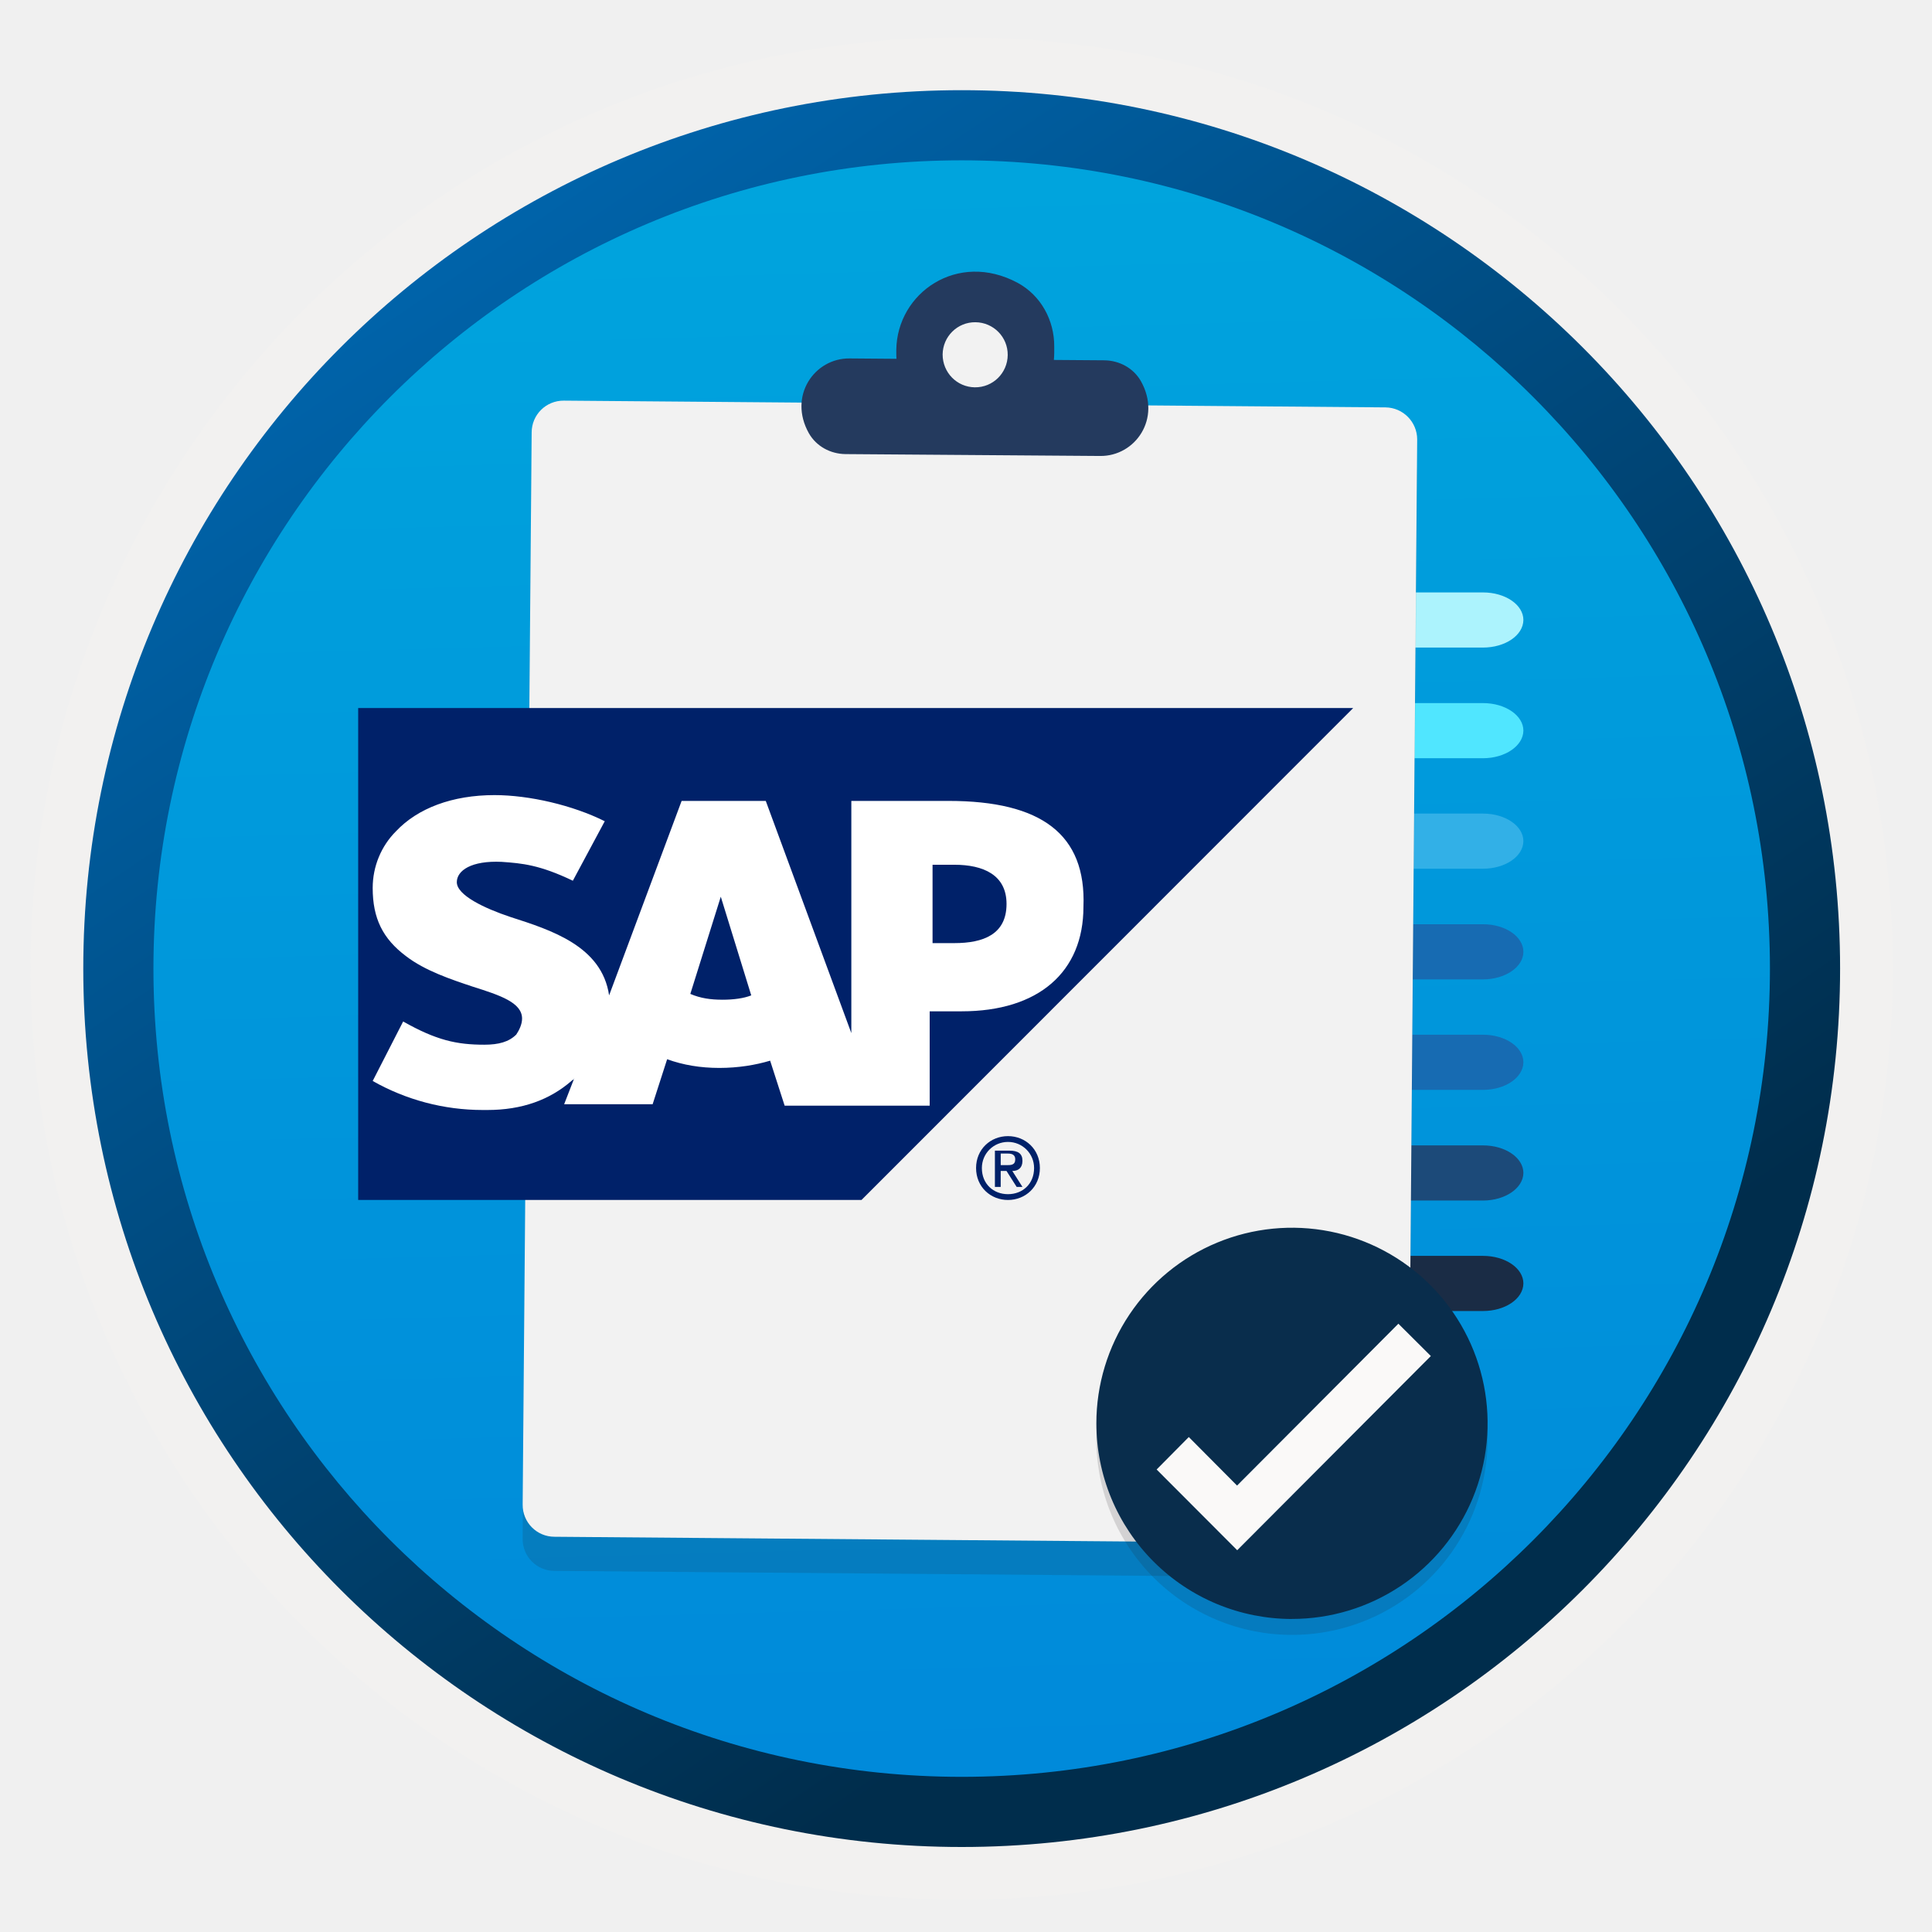
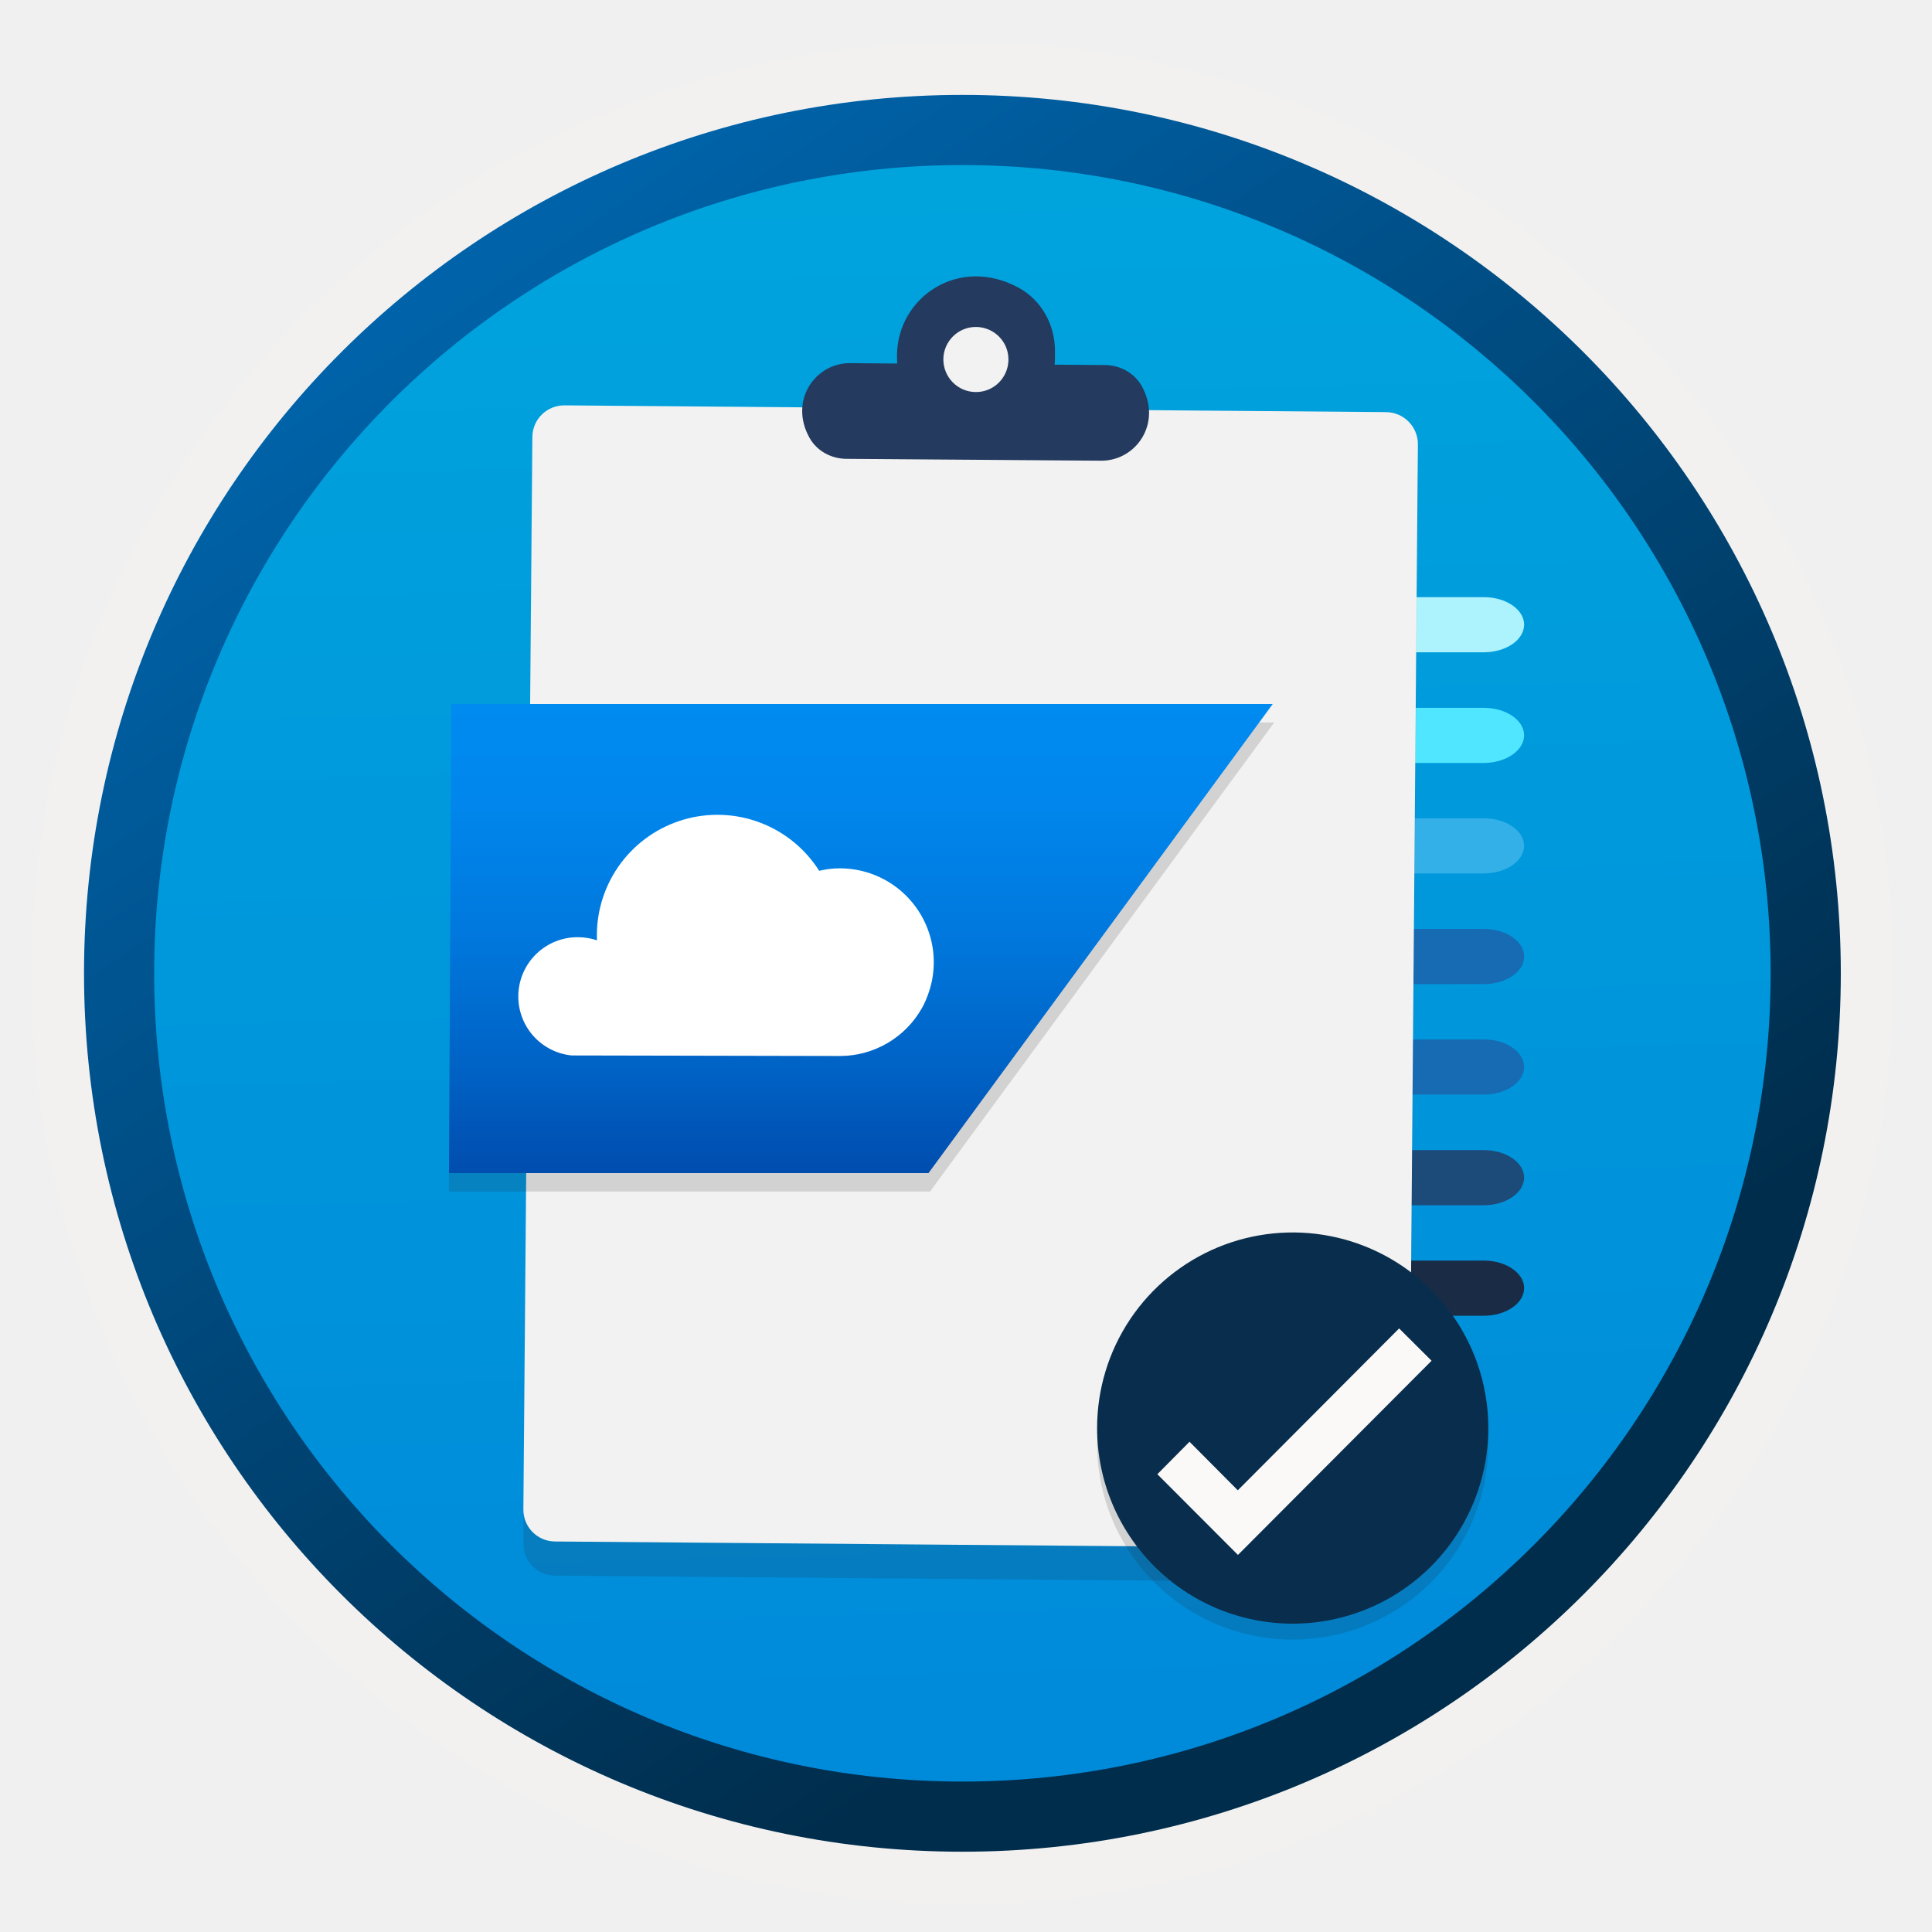
<svg xmlns="http://www.w3.org/2000/svg" width="103" height="103" viewBox="0 0 103 103" fill="none">
-   <path d="M51.27 98.448c-25.85 0-46.81-20.95-46.81-46.81 0-25.86 20.96-46.81 46.81-46.81S98.08 25.788 98.08 51.638s-20.96 46.81-46.81 46.81z" fill="url(#paint0_linear_20586)" />
-   <path fill-rule="evenodd" clip-rule="evenodd" d="M97.17 51.638c0 25.35-20.55 45.9-45.9 45.9-25.35 0-45.9-20.55-45.9-45.9 0-25.35 20.55-45.9 45.9-45.9 25.35 0 45.9 20.55 45.9 45.9zM51.27 1.998c27.42 0 49.64 22.22 49.64 49.64 0 27.42-22.23 49.64-49.64 49.64-27.42 0-49.64-22.23-49.64-49.64 0-27.42 22.22-49.64 49.64-49.64z" fill="#F2F1F0" />
-   <path fill-rule="evenodd" clip-rule="evenodd" d="M94.36 51.638c0 23.8-19.29 43.09-43.09 43.09-23.8 0-43.09-19.29-43.09-43.09 0-23.8 19.29-43.09 43.09-43.09S94.36 27.838 94.36 51.638zM51.27 4.808c25.86 0 46.83 20.97 46.83 46.83 0 25.86-20.97 46.83-46.83 46.83s-46.83-20.97-46.83-46.83S25.4 4.808 51.27 4.808z" fill="url(#paint1_linear_20586)" />
-   <path d="M79.056 34.524h-39.41c-1.19 0-2.15-.65-2.15-1.47 0-.81.96-1.47 2.15-1.47h39.42c1.19 0 2.15.66 2.15 1.47-.01.82-.97 1.47-2.16 1.47z" fill="#ACF3FD" />
-   <path d="M79.056 40.424h-39.41c-1.19 0-2.15-.66-2.15-1.47 0-.82.96-1.47 2.15-1.47h39.42c1.19 0 2.15.66 2.15 1.47-.01.81-.97 1.47-2.16 1.47z" fill="#50E6FF" />
-   <path d="M79.056 46.314h-39.41c-1.19 0-2.15-.65-2.15-1.47 0-.81.96-1.47 2.15-1.47h39.42c1.19 0 2.15.66 2.15 1.47-.01.82-.97 1.47-2.16 1.47z" fill="#32B0E7" />
-   <path d="M79.056 58.104h-39.41c-1.19 0-2.15-.65-2.15-1.47 0-.81.96-1.47 2.15-1.47h39.42c1.19 0 2.15.66 2.15 1.47-.01.82-.97 1.47-2.16 1.47zM79.056 52.214h-39.41c-1.19 0-2.15-.66-2.15-1.47 0-.81.96-1.47 2.15-1.47h39.42c1.19 0 2.15.66 2.15 1.47 0 .81-.97 1.47-2.16 1.47z" fill="#176BB2" />
-   <path d="M79.056 64.004h-39.41c-1.19 0-2.15-.66-2.15-1.47 0-.81.96-1.47 2.15-1.47h39.42c1.19 0 2.15.66 2.15 1.47-.01.81-.97 1.47-2.16 1.47z" fill="#1C4A79" />
-   <path d="M79.056 69.894h-39.41c-1.19 0-2.15-.65-2.15-1.47 0-.81.96-1.47 2.15-1.47h39.42c1.19 0 2.15.66 2.15 1.47-.01.82-.97 1.47-2.16 1.47z" fill="#1A2C45" />
-   <path opacity=".15" d="M73.854 23.529l-43.8-.36c-.95-.01-1.72.75-1.72 1.7l-.47 57.16c-.01.95.75 1.72 1.7 1.72l43.8.36c.95.01 1.72-.75 1.72-1.7l.47-57.16c-.01-.94-.77-1.71-1.7-1.72z" fill="#1F1D20" />
-   <path d="M73.864 21.719l-43.8-.36c-.95-.01-1.72.75-1.72 1.7l-.48 57.15c-.01.95.75 1.72 1.7 1.72l43.8.36c.95.01 1.72-.75 1.72-1.7l.47-57.16c0-.93-.75-1.7-1.69-1.71z" fill="#F2F2F2" />
-   <path fill-rule="evenodd" clip-rule="evenodd" d="M54.254 15.079c1.24.67 1.96 2 1.95 3.4v.34c0 .13-.01.24-.02.37l2.69.02c.8.01 1.55.41 1.95 1.11 1.12 1.99-.3 4.01-2.17 3.99l-13.58-.1c-.8-.01-1.55-.41-1.95-1.11-1.12-1.99.3-4.01 2.17-3.99l2.5.02c-.01-.12-.01-.24-.01-.37v-.11c.04-3.04 3.27-5.29 6.47-3.57z" fill="#243A5E" />
-   <path d="M51.974 20.649c.96.01 1.74-.76 1.75-1.72.01-.96-.76-1.74-1.72-1.75-.96-.01-1.74.76-1.75 1.72 0 .96.76 1.74 1.72 1.75z" fill="#F2F2F2" />
-   <path opacity=".15" d="M68.879 87.161c2.063 0 4.079-.612 5.794-1.758 1.715-1.146 3.051-2.775 3.841-4.68.789-1.906.996-4.002.594-6.025-.402-2.023-1.396-3.881-2.855-5.34-1.458-1.458-3.316-2.451-5.339-2.854-2.023-.402-4.12-.196-6.026.593-1.906.789-3.534 2.126-4.68 3.841-1.146 1.715-1.758 3.731-1.758 5.794 0 1.369.27 2.725.793 3.991.524 1.265 1.293 2.415 2.261 3.383.968.968 2.118 1.736 3.383 2.26 1.265.524 2.622.794 3.991.794z" fill="#1F1D20" />
-   <path d="M68.879 86.31c2.063 0 4.079-.612 5.794-1.757 1.715-1.146 3.051-2.775 3.841-4.68.789-1.905.996-4.003.594-6.025s-1.396-3.881-2.855-5.34c-1.458-1.458-3.316-2.452-5.339-2.854-2.023-.402-4.12-.196-6.026.594-1.906.789-3.534 2.126-4.68 3.841-1.146 1.715-1.758 3.731-1.758 5.794 0 1.369.27 2.726.794 3.991.524 1.265 1.292 2.415 2.261 3.383.968.968 2.118 1.736 3.383 2.261 1.265.524 2.622.794 3.991.794z" fill="#092D4C" />
-   <path d="M74.552 70.57l-8.601 8.63-2.573-2.588-1.715 1.731 4.296 4.304 10.323-10.353-1.73-1.723z" fill="#FAF9F8" />
-   <path fill-rule="evenodd" clip-rule="evenodd" d="M19.095 63.974h26.833L72.142 37.747H19.095v26.226z" fill="#002169" />
-   <path fill-rule="evenodd" clip-rule="evenodd" d="M50.568 42.699h-5.181v12.378l-4.562-12.378H36.339l-3.866 10.367c-.387-2.63-3.093-3.481-5.258-4.178-1.392-.464-2.861-1.161-2.861-1.857 0-.619.773-1.16 2.397-1.083 1.083.077 2.011.155 3.789 1.006l1.701-3.172c-1.701-.851-4.021-1.393-5.877-1.393-2.243 0-4.098.696-5.258 1.934-.773.774-1.237 1.857-1.237 3.017 0 1.625.541 2.708 1.778 3.636 1.005.774 2.397 1.238 3.557 1.625 1.469.464 2.629.851 2.629 1.702 0 .309-.155.619-.309.851-.387.387-.928.542-1.701.542-1.469 0-2.552-.232-4.33-1.238l-1.624 3.172c1.778 1.006 3.789 1.547 5.877 1.547h.232c1.856 0 3.325-.542 4.485-1.547.077-.077.155-.077.155-.155l-.541 1.393h4.717l.773-2.398c.851.309 1.778.464 2.784.464 1.005 0 1.933-.155 2.707-.387l.773 2.398h7.733v-5.029h1.701c4.098 0 6.496-2.089 6.496-5.57.155-3.868-2.243-5.647-7.192-5.647zM38.504 53.297c-.619 0-1.16-.077-1.701-.309l1.624-5.183 1.624 5.261c-.387.155-.928.232-1.546.232zm12.373-3.017H49.717v-4.178h1.16c1.547 0 2.784.541 2.784 2.089 0 1.625-1.237 2.089-2.784 2.089z" fill="#fff" />
-   <path d="M52.346 62.272c0-.774.619-1.393 1.392-1.393.773 0 1.392.619 1.392 1.393 0 .851-.619 1.393-1.392 1.393-.773 0-1.392-.541-1.392-1.393zm1.392 1.702c.928 0 1.701-.696 1.701-1.702s-.773-1.702-1.701-1.702c-.928 0-1.701.696-1.701 1.702s.773 1.702 1.701 1.702zm-.387-1.547h.309l.541.851h.309l-.541-.851c.309 0 .541-.155.541-.541s-.232-.542-.696-.542h-.773v1.934h.309v-.851zm0-.309v-.619h.387c.232 0 .387.077.387.309 0 .309-.232.309-.464.309h-.309z" fill="#002169" />
+   <path d="M51.309 98.7C25.459 98.7 4.499 77.75 4.499 51.89C4.499 26.03 25.459 5.08 51.309 5.08C77.159 5.08 98.118 26.04 98.118 51.89C98.118 77.74 77.159 98.7 51.309 98.7Z" fill="url(#paint0_linear_533_8934)" />
+   <path fill-rule="evenodd" clip-rule="evenodd" d="M97.209 51.89C97.209 77.24 76.659 97.79 51.309 97.79C25.959 97.79 5.408 77.24 5.408 51.89C5.408 26.54 25.959 5.99 51.309 5.99C76.659 5.99 97.209 26.54 97.209 51.89ZM51.309 2.25C78.728 2.25 100.948 24.47 100.948 51.89C100.948 79.31 78.719 101.53 51.309 101.53C23.889 101.53 1.668 79.3 1.668 51.89C1.668 24.47 23.889 2.25 51.309 2.25Z" fill="#F2F1F0" />
+   <path fill-rule="evenodd" clip-rule="evenodd" d="M94.398 51.89C94.398 75.69 75.109 94.98 51.309 94.98C27.509 94.98 8.219 75.69 8.219 51.89C8.219 28.09 27.509 8.8 51.309 8.8C75.109 8.8 94.398 28.09 94.398 51.89ZM51.309 5.06C77.168 5.06 98.138 26.03 98.138 51.89C98.138 77.75 77.168 98.72 51.309 98.72C25.448 98.72 4.479 77.75 4.479 51.89C4.479 26.03 25.439 5.06 51.309 5.06Z" fill="url(#paint1_linear_533_8934)" />
+   <path d="M79.095 34.776H39.685C38.495 34.776 37.535 34.126 37.535 33.306C37.535 32.496 38.495 31.836 39.685 31.836H79.105C80.295 31.836 81.255 32.496 81.255 33.306C81.245 34.126 80.285 34.776 79.095 34.776Z" fill="#ACF3FD" />
+   <path d="M79.095 40.676H39.685C38.495 40.676 37.535 40.016 37.535 39.206C37.535 38.386 38.495 37.736 39.685 37.736H79.105C80.295 37.736 81.255 38.396 81.255 39.206C81.245 40.016 80.285 40.676 79.095 40.676Z" fill="#50E6FF" />
+   <path d="M79.095 46.566H39.685C38.495 46.566 37.535 45.916 37.535 45.096C37.535 44.286 38.495 43.626 39.685 43.626H79.105C80.295 43.626 81.255 44.286 81.255 45.096C81.245 45.916 80.285 46.566 79.095 46.566Z" fill="#32B0E7" />
+   <path d="M79.095 58.356H39.685C38.495 58.356 37.535 57.706 37.535 56.886C37.535 56.076 38.495 55.416 39.685 55.416H79.105C80.295 55.416 81.255 56.076 81.255 56.886C81.245 57.706 80.285 58.356 79.095 58.356Z" fill="#176BB2" />
+   <path d="M79.095 52.466H39.685C38.495 52.466 37.535 51.806 37.535 50.996C37.535 50.186 38.495 49.526 39.685 49.526H79.105C80.295 49.526 81.255 50.186 81.255 50.996C81.255 51.806 80.285 52.466 79.095 52.466Z" fill="#176BB2" />
+   <path d="M79.095 64.256H39.685C38.495 64.256 37.535 63.596 37.535 62.786C37.535 61.976 38.495 61.316 39.685 61.316H79.105C80.295 61.316 81.255 61.976 81.255 62.786C81.245 63.596 80.285 64.256 79.095 64.256Z" fill="#1C4A79" />
+   <path d="M79.095 70.146H39.685C38.495 70.146 37.535 69.496 37.535 68.676C37.535 67.866 38.495 67.206 39.685 67.206H79.105C80.295 67.206 81.255 67.866 81.255 68.676C81.245 69.496 80.285 70.146 79.095 70.146Z" fill="#1A2C45" />
+   <path opacity="0.15" d="M73.892 23.782L30.092 23.422C29.142 23.412 28.372 24.172 28.372 25.122L27.902 82.281C27.892 83.231 28.652 84.001 29.602 84.001L73.402 84.362C74.352 84.371 75.122 83.612 75.122 82.662L75.592 25.502C75.582 24.561 74.822 23.791 73.892 23.782Z" fill="#1F1D20" />
+   <path d="M73.902 21.971L30.102 21.611C29.152 21.602 28.382 22.361 28.382 23.311L27.902 80.462C27.892 81.412 28.652 82.181 29.602 82.181L73.402 82.541C74.352 82.552 75.122 81.791 75.122 80.841L75.592 23.681C75.592 22.752 74.842 21.982 73.902 21.971Z" fill="#F2F2F2" />
+   <path fill-rule="evenodd" clip-rule="evenodd" d="M54.293 15.332C55.533 16.002 56.253 17.331 56.243 18.732V19.072C56.243 19.201 56.233 19.311 56.223 19.442L58.913 19.462C59.713 19.471 60.463 19.872 60.863 20.572C61.983 22.561 60.563 24.581 58.693 24.561L45.113 24.462C44.313 24.451 43.563 24.052 43.163 23.352C42.043 21.361 43.463 19.341 45.333 19.361L47.833 19.381C47.823 19.262 47.823 19.142 47.823 19.012V18.901C47.863 15.861 51.093 13.611 54.293 15.332Z" fill="#243A5E" />
+   <path d="M52.013 20.901C52.972 20.912 53.752 20.142 53.763 19.181C53.773 18.221 53.002 17.442 52.042 17.431C51.083 17.422 50.303 18.192 50.292 19.151C50.292 20.111 51.053 20.892 52.013 20.901Z" fill="#F2F2F2" />
+   <path opacity="0.15" d="M68.918 87.413C70.98 87.413 72.996 86.801 74.711 85.655C76.426 84.509 77.763 82.88 78.552 80.975C79.341 79.069 79.548 76.973 79.146 74.95C78.743 72.927 77.749 71.068 76.291 69.61C74.833 68.151 72.975 67.159 70.952 66.756C68.929 66.354 66.832 66.56 64.926 67.349C63.021 68.139 61.392 69.475 60.246 71.19C59.1 72.905 58.489 74.921 58.489 76.984C58.489 78.354 58.758 79.71 59.282 80.975C59.806 82.24 60.575 83.39 61.543 84.358C62.512 85.326 63.661 86.095 64.926 86.619C66.191 87.143 67.548 87.413 68.918 87.413Z" fill="#1F1D20" />
+   <path d="M68.918 86.562C70.98 86.562 72.996 85.951 74.711 84.805C76.426 83.659 77.763 82.03 78.552 80.125C79.341 78.219 79.548 76.122 79.146 74.099C78.743 72.076 77.749 70.218 76.291 68.76C74.833 67.301 72.975 66.308 70.952 65.906C68.929 65.503 66.832 65.71 64.926 66.499C63.021 67.289 61.392 68.625 60.246 70.34C59.1 72.055 58.489 74.071 58.489 76.134C58.489 77.503 58.758 78.859 59.282 80.125C59.806 81.39 60.575 82.54 61.543 83.508C62.512 84.476 63.661 85.245 64.926 85.769C66.191 86.293 67.548 86.562 68.918 86.562Z" fill="#092D4C" />
+   <path d="M74.591 70.822L65.99 79.452L63.417 76.864L61.702 78.594L65.998 82.898L76.321 72.545L74.591 70.822Z" fill="#FAF9F8" />
+   <path opacity="0.15" d="M49.581 63.525H23.929L24.085 38.517H67.933L49.581 63.525Z" fill="#1F1D20" />
+   <path d="M49.5 62.542H23.936L24.064 37.532L67.853 37.533L49.5 62.542Z" fill="url(#paint2_linear_533_8934)" />
+   <path d="M49.665 52.379C49.673 52.328 49.687 52.277 49.695 52.233C49.831 51.511 49.808 50.767 49.625 50.055C49.442 49.343 49.104 48.679 48.636 48.112C48.168 47.545 47.581 47.088 46.916 46.773C46.251 46.459 45.525 46.295 44.79 46.292C44.414 46.291 44.039 46.335 43.673 46.424C42.928 45.248 41.821 44.346 40.519 43.854C39.217 43.362 37.79 43.306 36.453 43.694C35.116 44.083 33.942 44.895 33.106 46.008C32.271 47.122 31.82 48.477 31.821 49.869C31.821 49.956 31.821 50.044 31.828 50.131C31.494 50.019 31.144 49.962 30.792 49.964C29.981 49.964 29.201 50.276 28.614 50.835C28.026 51.394 27.676 52.157 27.636 52.967C27.595 53.777 27.868 54.572 28.397 55.186C28.926 55.801 29.671 56.188 30.478 56.269L44.783 56.298C45.673 56.297 46.547 56.06 47.316 55.609C48.084 55.159 48.718 54.513 49.154 53.737C49.176 53.693 49.206 53.649 49.227 53.605C49.421 53.215 49.568 52.804 49.665 52.379V52.379Z" fill="white" />
  <defs>
-     <linearGradient id="paint0_linear_20586" x1="49.496" y1="-13.151" x2="53.478" y2="132.619" gradientUnits="userSpaceOnUse">
+     <linearGradient id="paint0_linear_533_8934" x1="49.535" y1="-12.899" x2="53.517" y2="132.871" gradientUnits="userSpaceOnUse">
      <stop stop-color="#00ABDE" />
      <stop offset="1" stop-color="#007ED8" />
    </linearGradient>
-     <linearGradient id="paint1_linear_20586" x1="2.7" y1="-19.985" x2="98.228" y2="120.897" gradientUnits="userSpaceOnUse">
+     <linearGradient id="paint1_linear_533_8934" x1="2.739" y1="-19.733" x2="98.266" y2="121.149" gradientUnits="userSpaceOnUse">
      <stop stop-color="#007ED8" />
-       <stop offset=".707" stop-color="#002D4C" />
+       <stop offset="0.707" stop-color="#002D4C" />
+     </linearGradient>
+     <linearGradient id="paint2_linear_533_8934" x1="45.851" y1="62.542" x2="45.851" y2="37.533" gradientUnits="userSpaceOnUse">
+       <stop stop-color="#004DAE" />
+       <stop offset="0.21" stop-color="#0061C4" />
+       <stop offset="0.51" stop-color="#0078DD" />
+       <stop offset="0.78" stop-color="#0086EC" />
+       <stop offset="1" stop-color="#008BF1" />
    </linearGradient>
  </defs>
</svg>
